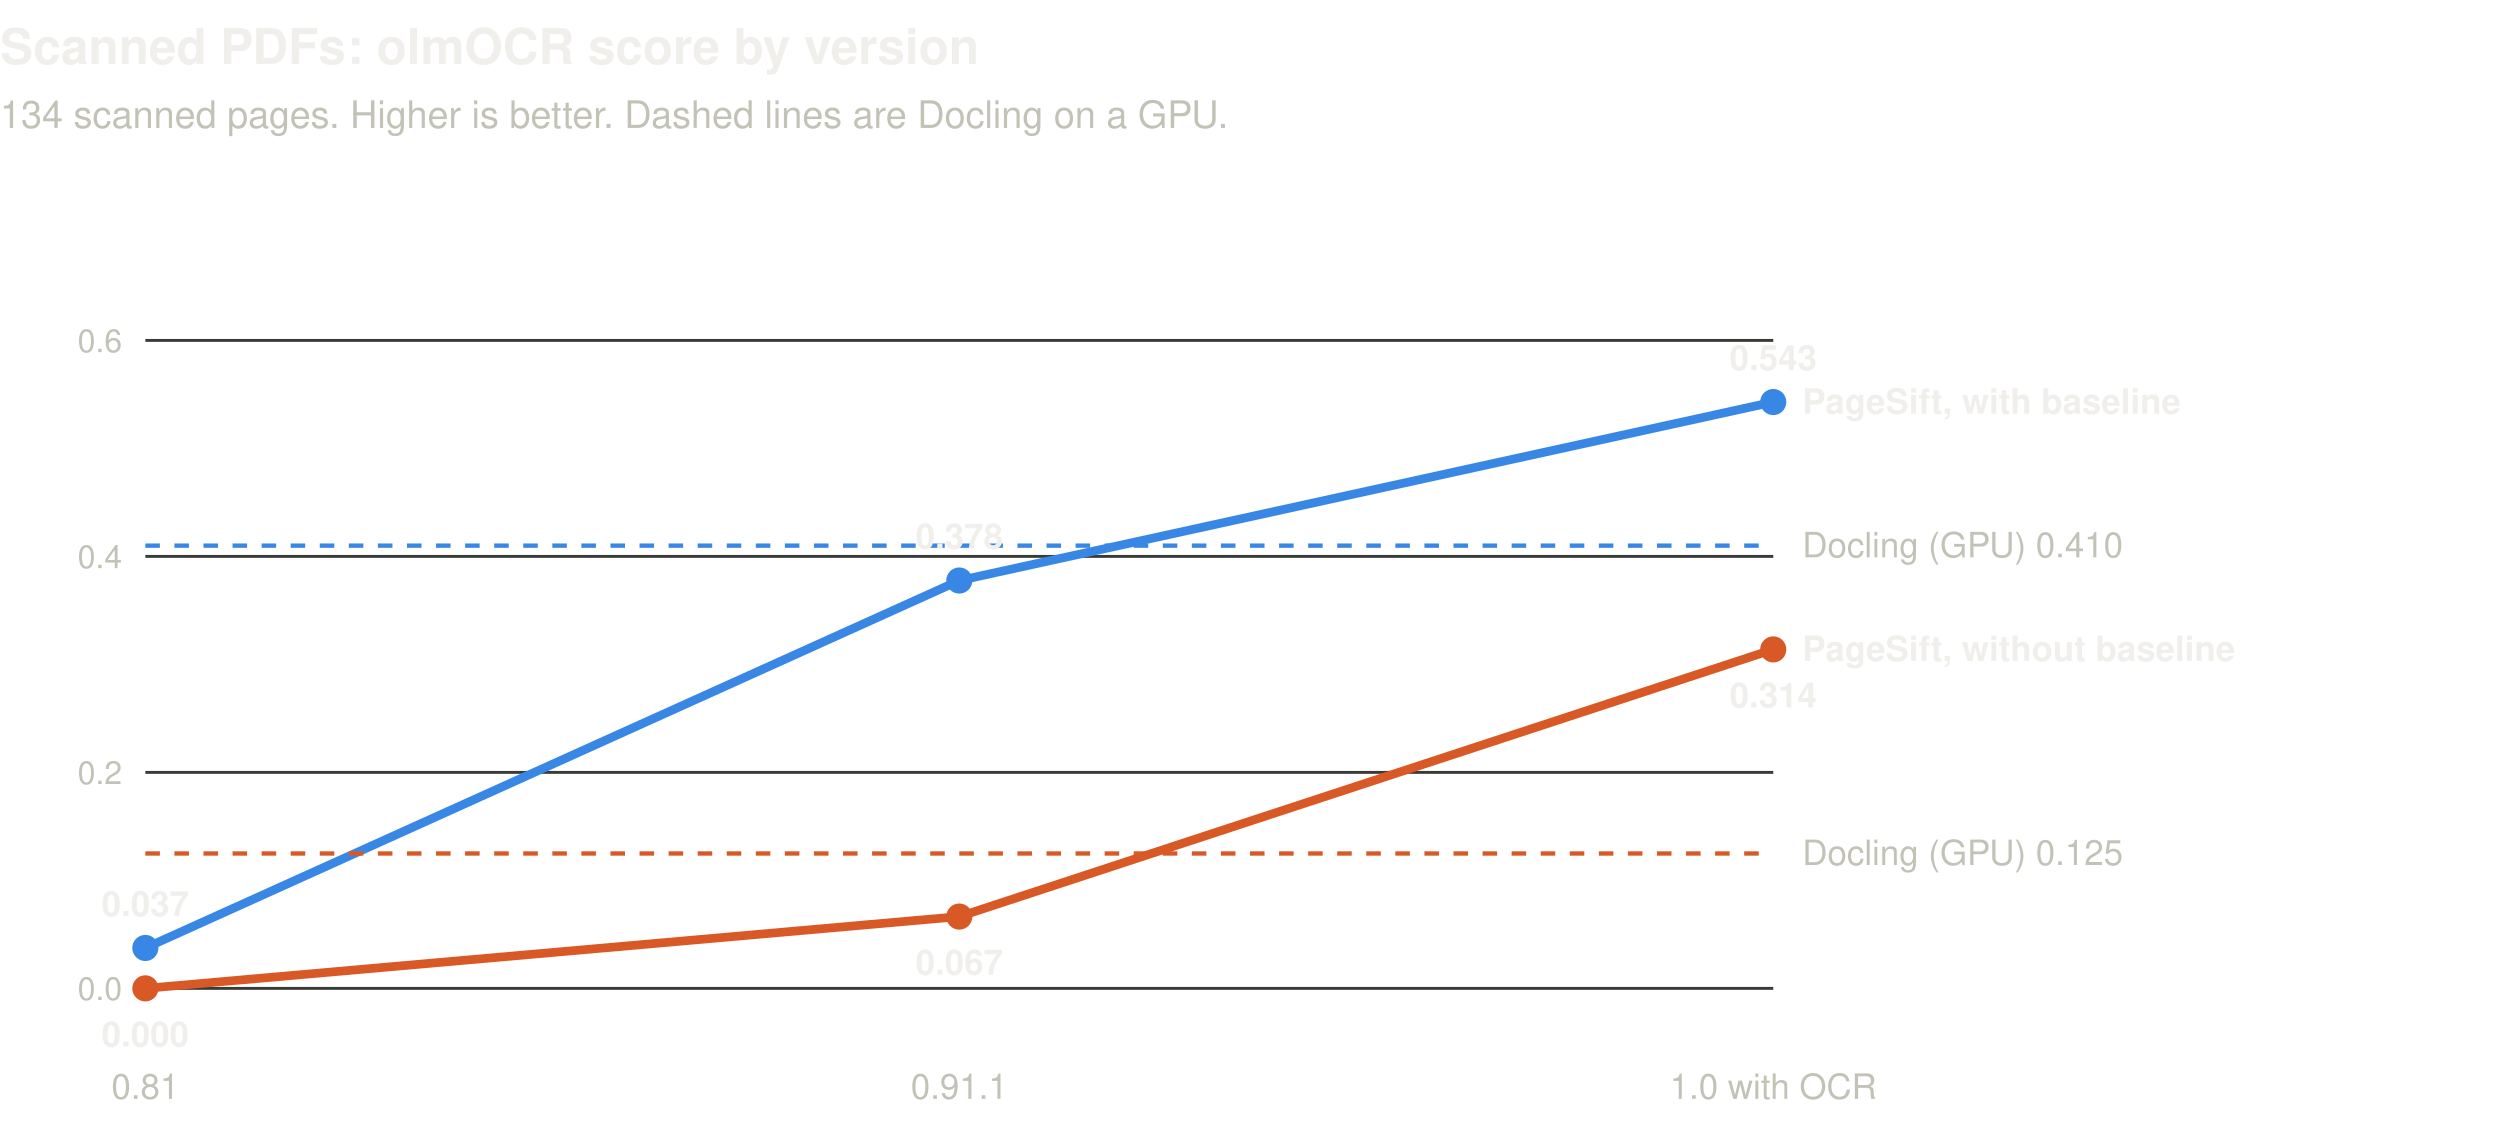
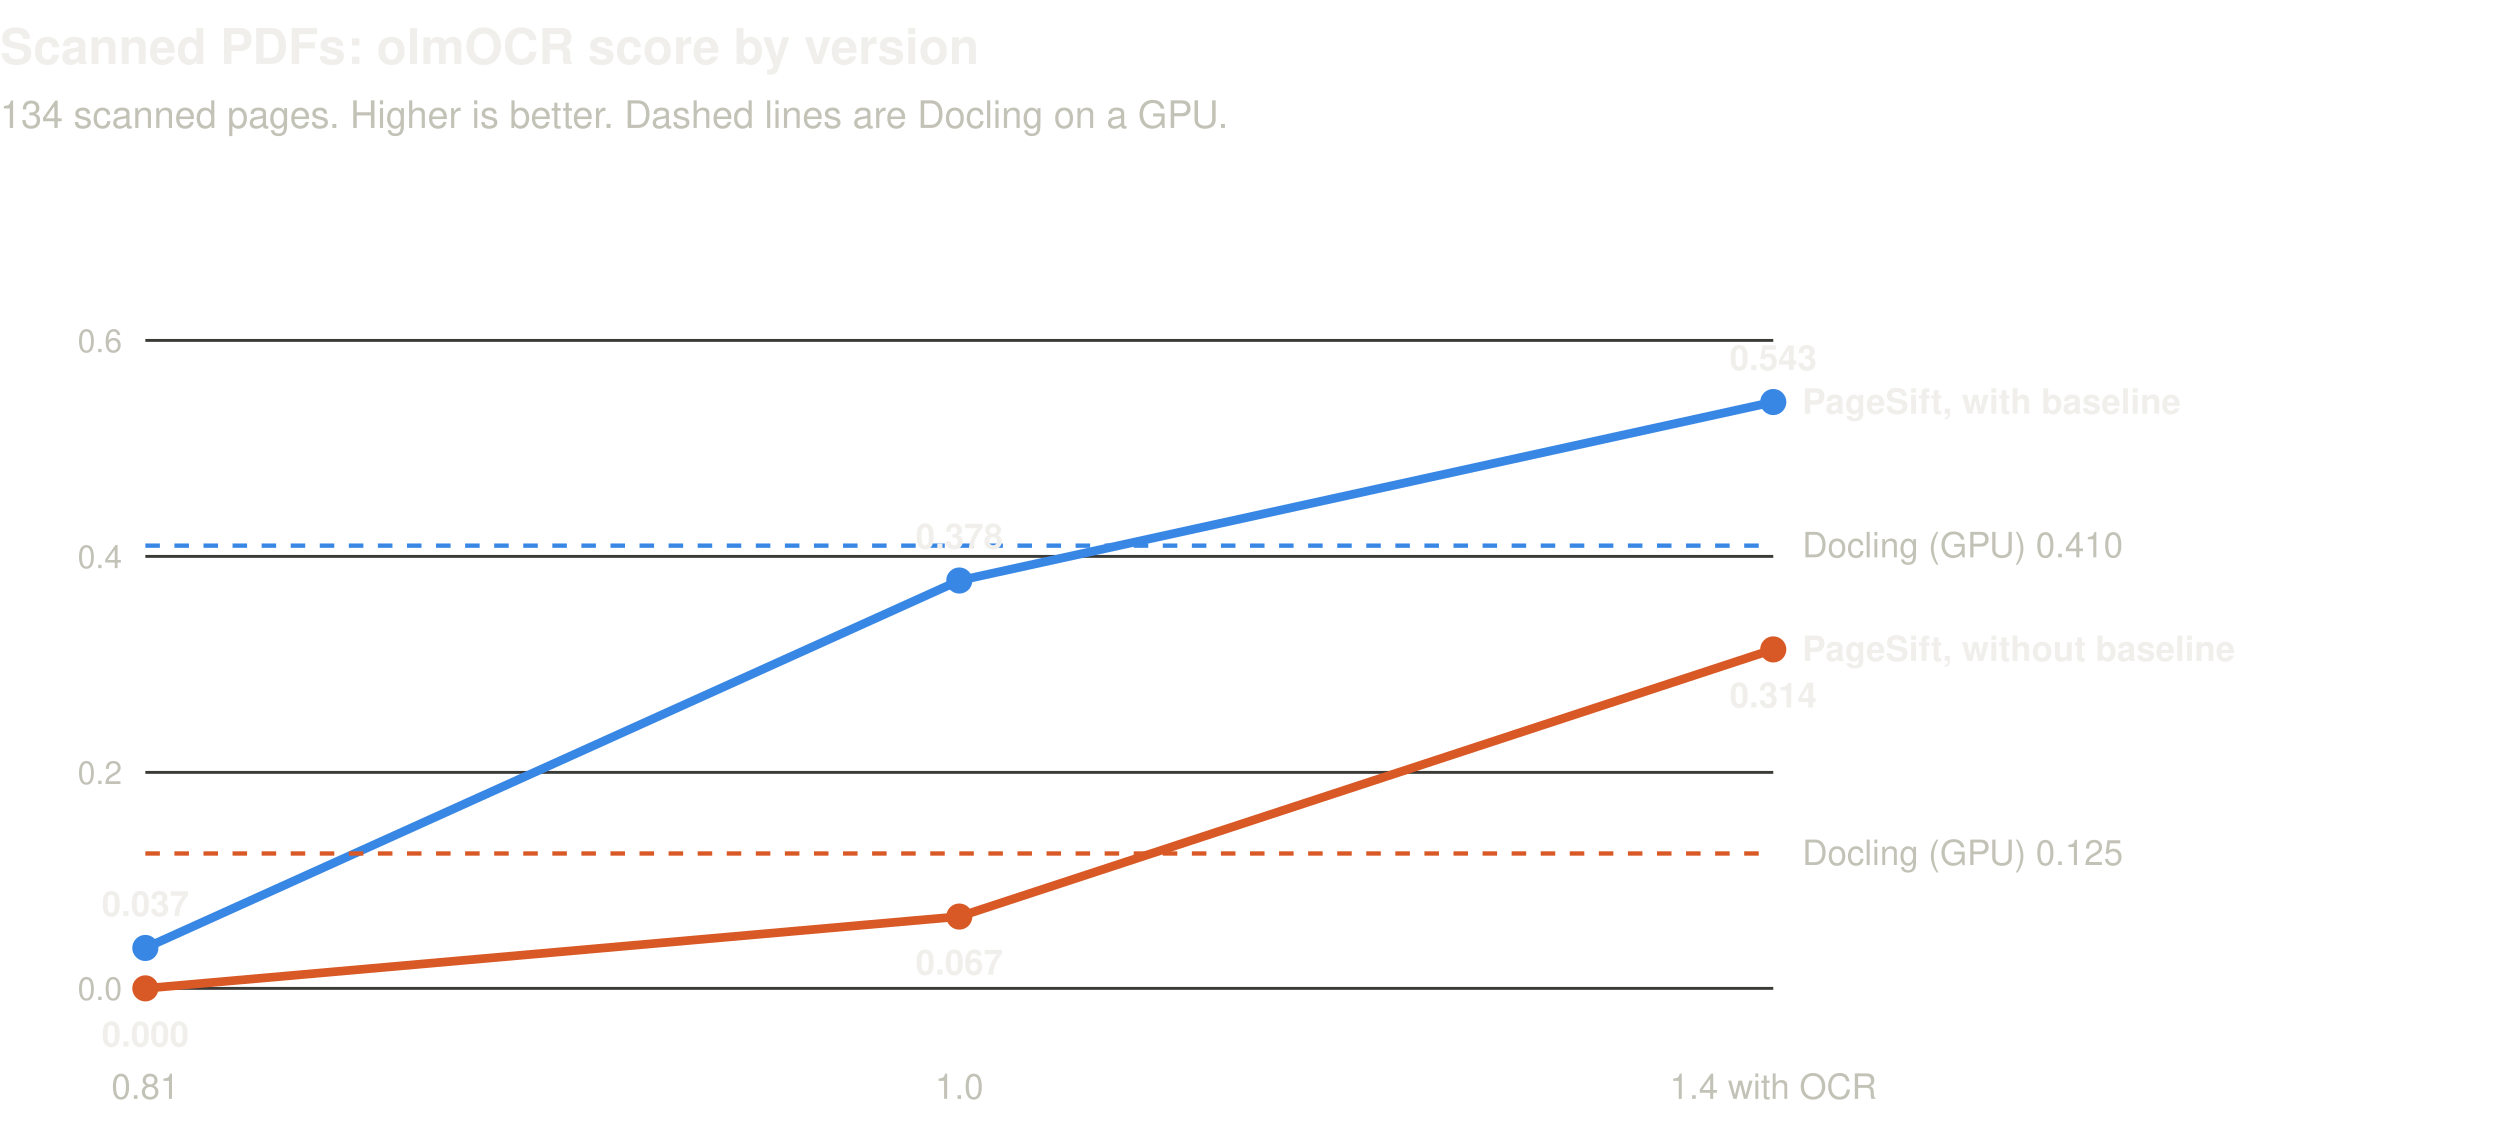
<svg xmlns="http://www.w3.org/2000/svg" viewBox="0 0 860 390" width="860" height="390" role="img" aria-label="Scanned PDFs: olmOCR score by version" font-family="-apple-system, BlinkMacSystemFont, 'Segoe UI', Helvetica, Arial, sans-serif">
  <text x="0" y="22" fill="#f0efec" font-size="17" font-weight="600" text-anchor="start">Scanned PDFs: olmOCR score by version</text>
  <text x="0" y="44" fill="#c3c2b7" font-size="13" font-weight="400" text-anchor="start">134 scanned pages. Higher is better. Dashed lines are Docling on a GPU.</text>
  <line x1="50" y1="340.0" x2="610" y2="340.0" stroke="#3a3a37" />
  <text x="42" y="344.0" fill="#c3c2b7" font-size="11" font-weight="400" text-anchor="end">0.0</text>
  <line x1="50" y1="265.7" x2="610" y2="265.7" stroke="#3a3a37" />
  <text x="42" y="269.714" fill="#c3c2b7" font-size="11" font-weight="400" text-anchor="end">0.2</text>
  <line x1="50" y1="191.4" x2="610" y2="191.4" stroke="#3a3a37" />
  <text x="42" y="195.429" fill="#c3c2b7" font-size="11" font-weight="400" text-anchor="end">0.4</text>
  <line x1="50" y1="117.1" x2="610" y2="117.1" stroke="#3a3a37" />
  <text x="42" y="121.143" fill="#c3c2b7" font-size="11" font-weight="400" text-anchor="end">0.6</text>
  <text x="50.0" y="378" fill="#c3c2b7" font-size="12" font-weight="400" text-anchor="middle">0.81</text>
-   <text x="330.0" y="378" fill="#c3c2b7" font-size="12" font-weight="400" text-anchor="middle">0.91.1</text>
-   <text x="610.0" y="378" fill="#c3c2b7" font-size="12" font-weight="400" text-anchor="middle">1.0 with OCR</text>
+   <text x="330.0" y="378" fill="#c3c2b7" font-size="12" font-weight="400" text-anchor="middle">1.0</text>
+   <text x="610.0" y="378" fill="#c3c2b7" font-size="12" font-weight="400" text-anchor="middle">1.4 with OCR</text>
  <line x1="50" y1="187.7" x2="610" y2="187.7" stroke="#3987e5" stroke-width="1.5" stroke-dasharray="5 5" />
  <polyline points="50.0,326.1 330.0,199.7 610.0,138.3" fill="none" stroke="#3987e5" stroke-width="3" stroke-linejoin="round" stroke-linecap="round" />
  <circle cx="50.0" cy="326.1" r="4.5" fill="#3987e5" />
  <text x="50.0" y="315.141" fill="#f0efec" font-size="12" font-weight="600" text-anchor="middle">0.037</text>
  <circle cx="330.0" cy="199.7" r="4.5" fill="#3987e5" />
  <text x="330.0" y="188.714" fill="#f0efec" font-size="12" font-weight="600" text-anchor="middle">0.378</text>
  <circle cx="610.0" cy="138.3" r="4.5" fill="#3987e5" />
  <text x="610.0" y="127.314" fill="#f0efec" font-size="12" font-weight="600" text-anchor="middle">0.543</text>
  <text x="620" y="142.314" fill="#f0efec" font-size="12" font-weight="600" text-anchor="start">PageSift, with baseline</text>
  <text x="620" y="191.714" fill="#c3c2b7" font-size="12" font-weight="400" text-anchor="start">Docling (GPU) 0.410</text>
  <line x1="50" y1="293.6" x2="610" y2="293.6" stroke="#d95926" stroke-width="1.5" stroke-dasharray="5 5" />
  <polyline points="50.0,340.0 330.0,315.3 610.0,223.4" fill="none" stroke="#d95926" stroke-width="3" stroke-linejoin="round" stroke-linecap="round" />
  <circle cx="50.0" cy="340.0" r="4.5" fill="#d95926" />
  <text x="50.0" y="360.0" fill="#f0efec" font-size="12" font-weight="600" text-anchor="middle">0.000</text>
  <circle cx="330.0" cy="315.3" r="4.5" fill="#d95926" />
  <text x="330.0" y="335.285" fill="#f0efec" font-size="12" font-weight="600" text-anchor="middle">0.067</text>
  <circle cx="610.0" cy="223.4" r="4.5" fill="#d95926" />
  <text x="610.0" y="243.371" fill="#f0efec" font-size="12" font-weight="600" text-anchor="middle">0.314</text>
  <text x="620" y="227.371" fill="#f0efec" font-size="12" font-weight="600" text-anchor="start">PageSift, without baseline</text>
  <text x="620" y="297.571" fill="#c3c2b7" font-size="12" font-weight="400" text-anchor="start">Docling (GPU) 0.125</text>
</svg>
